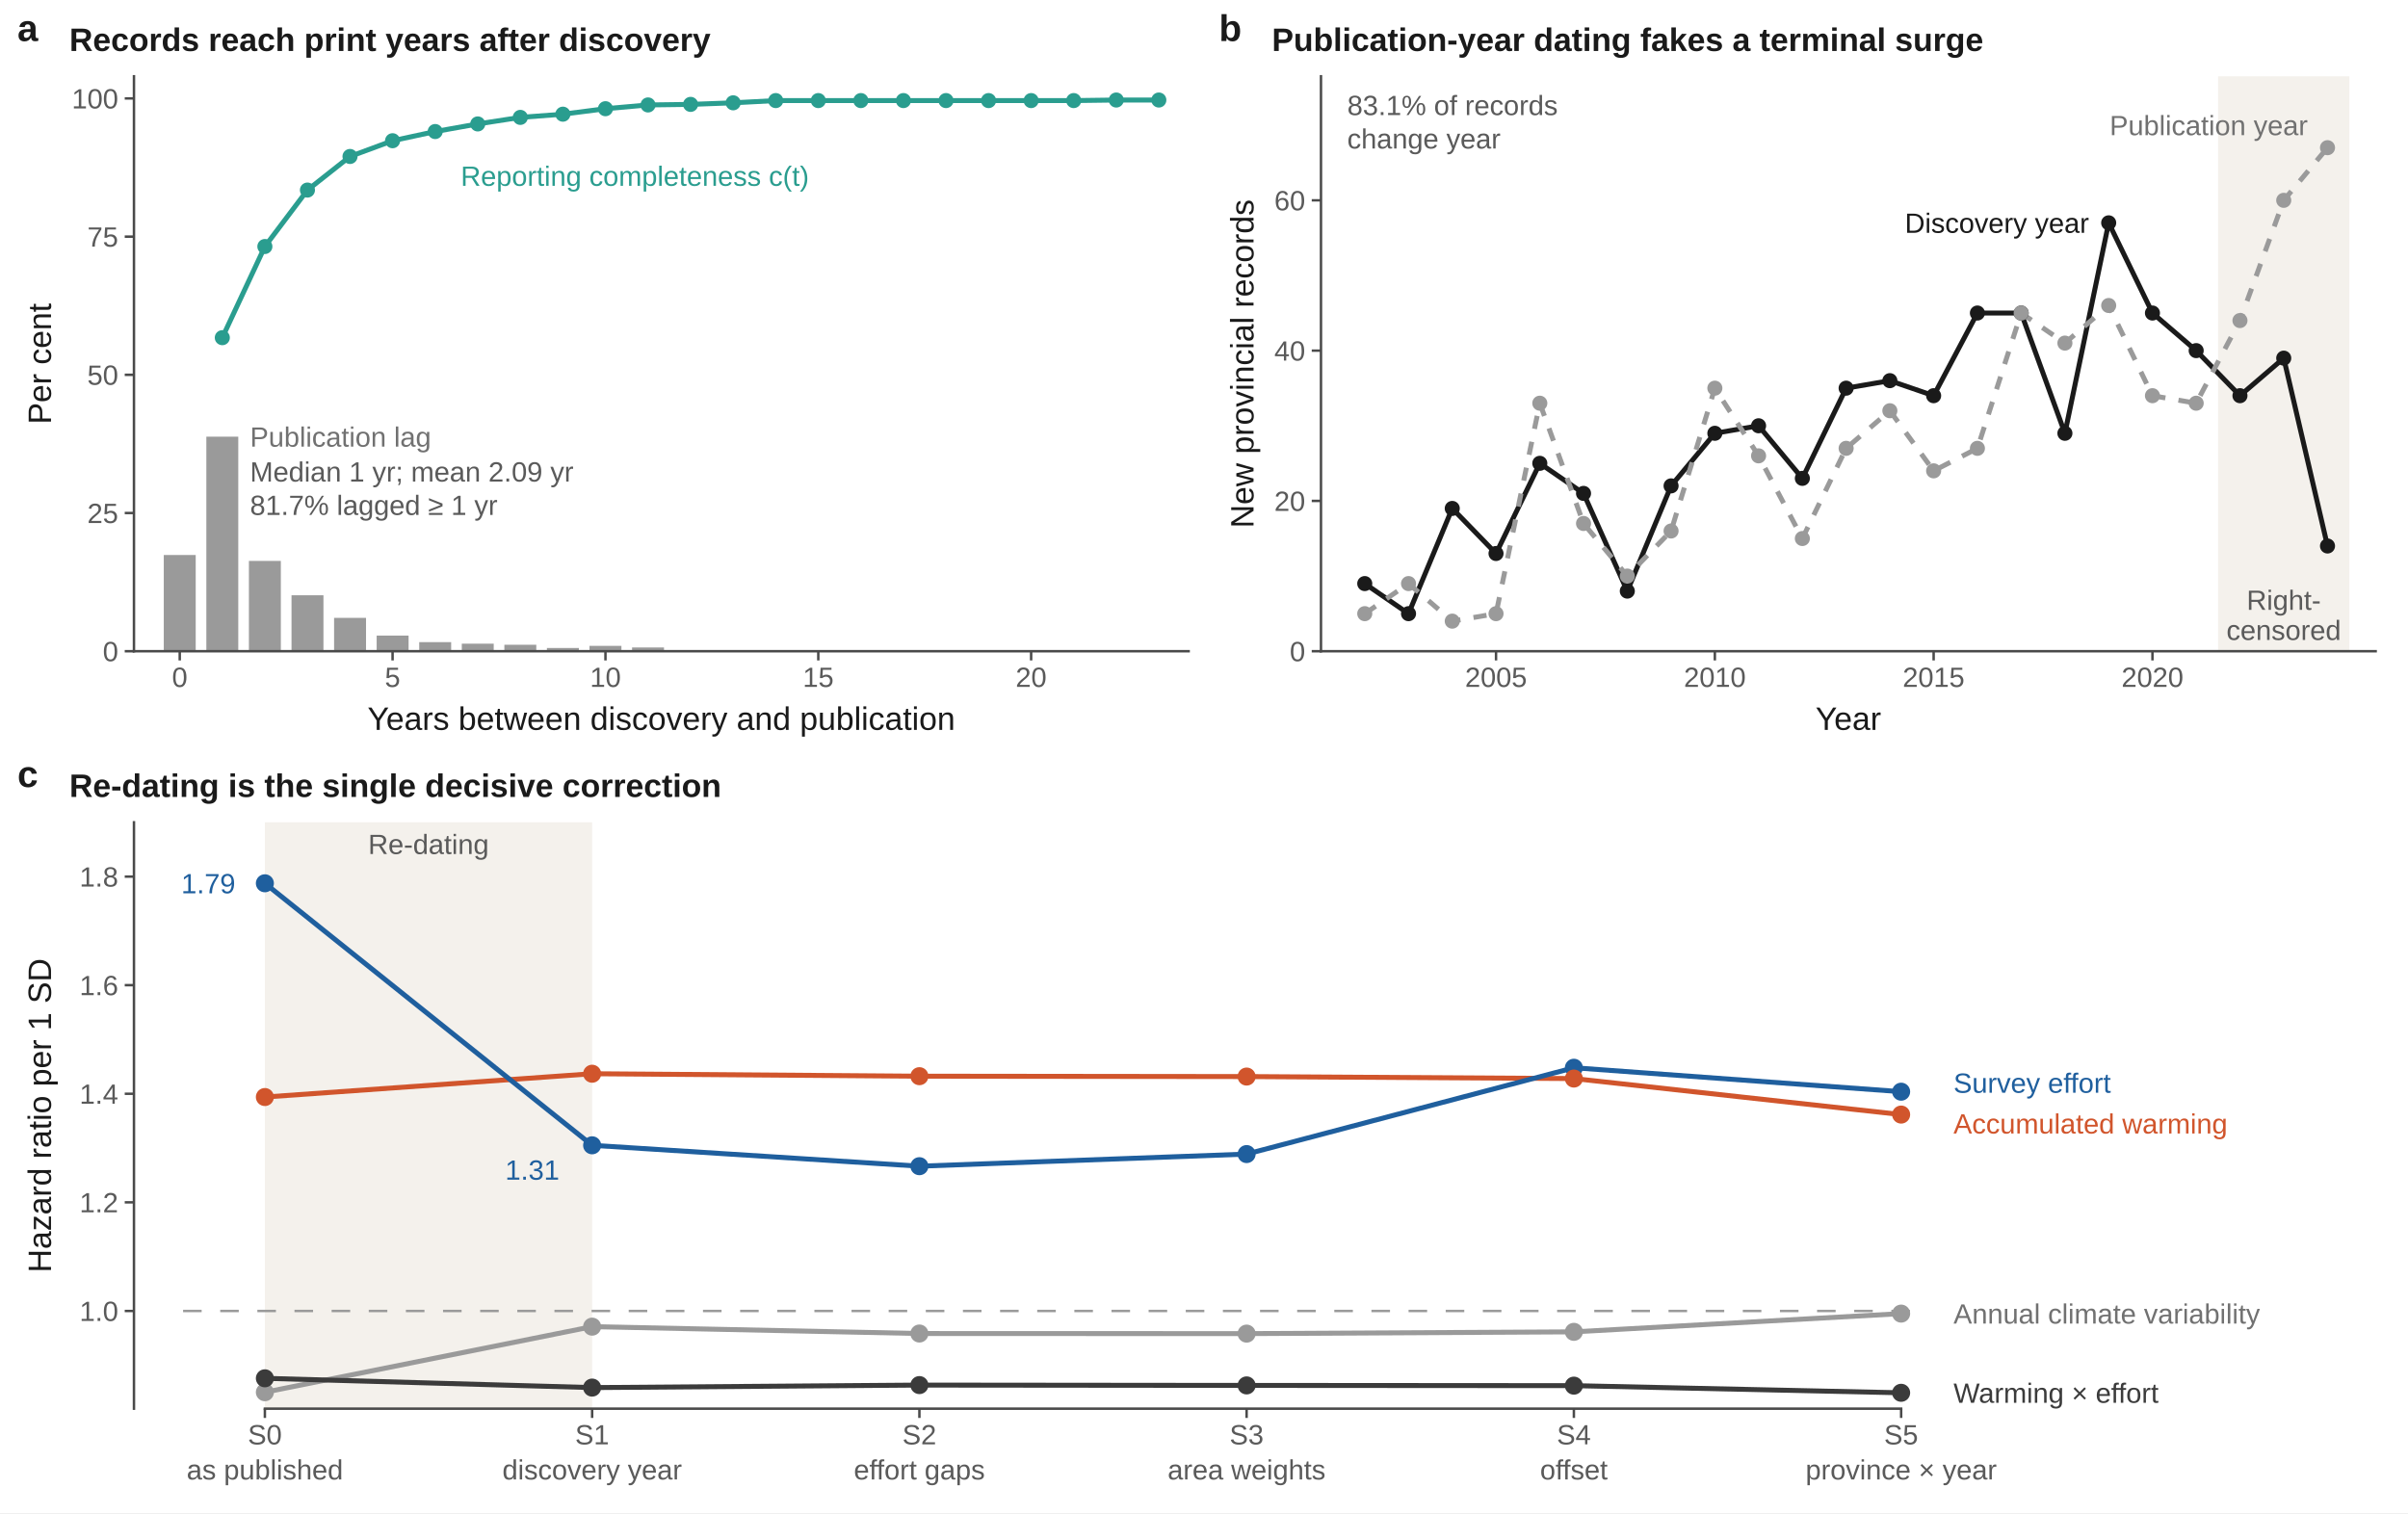
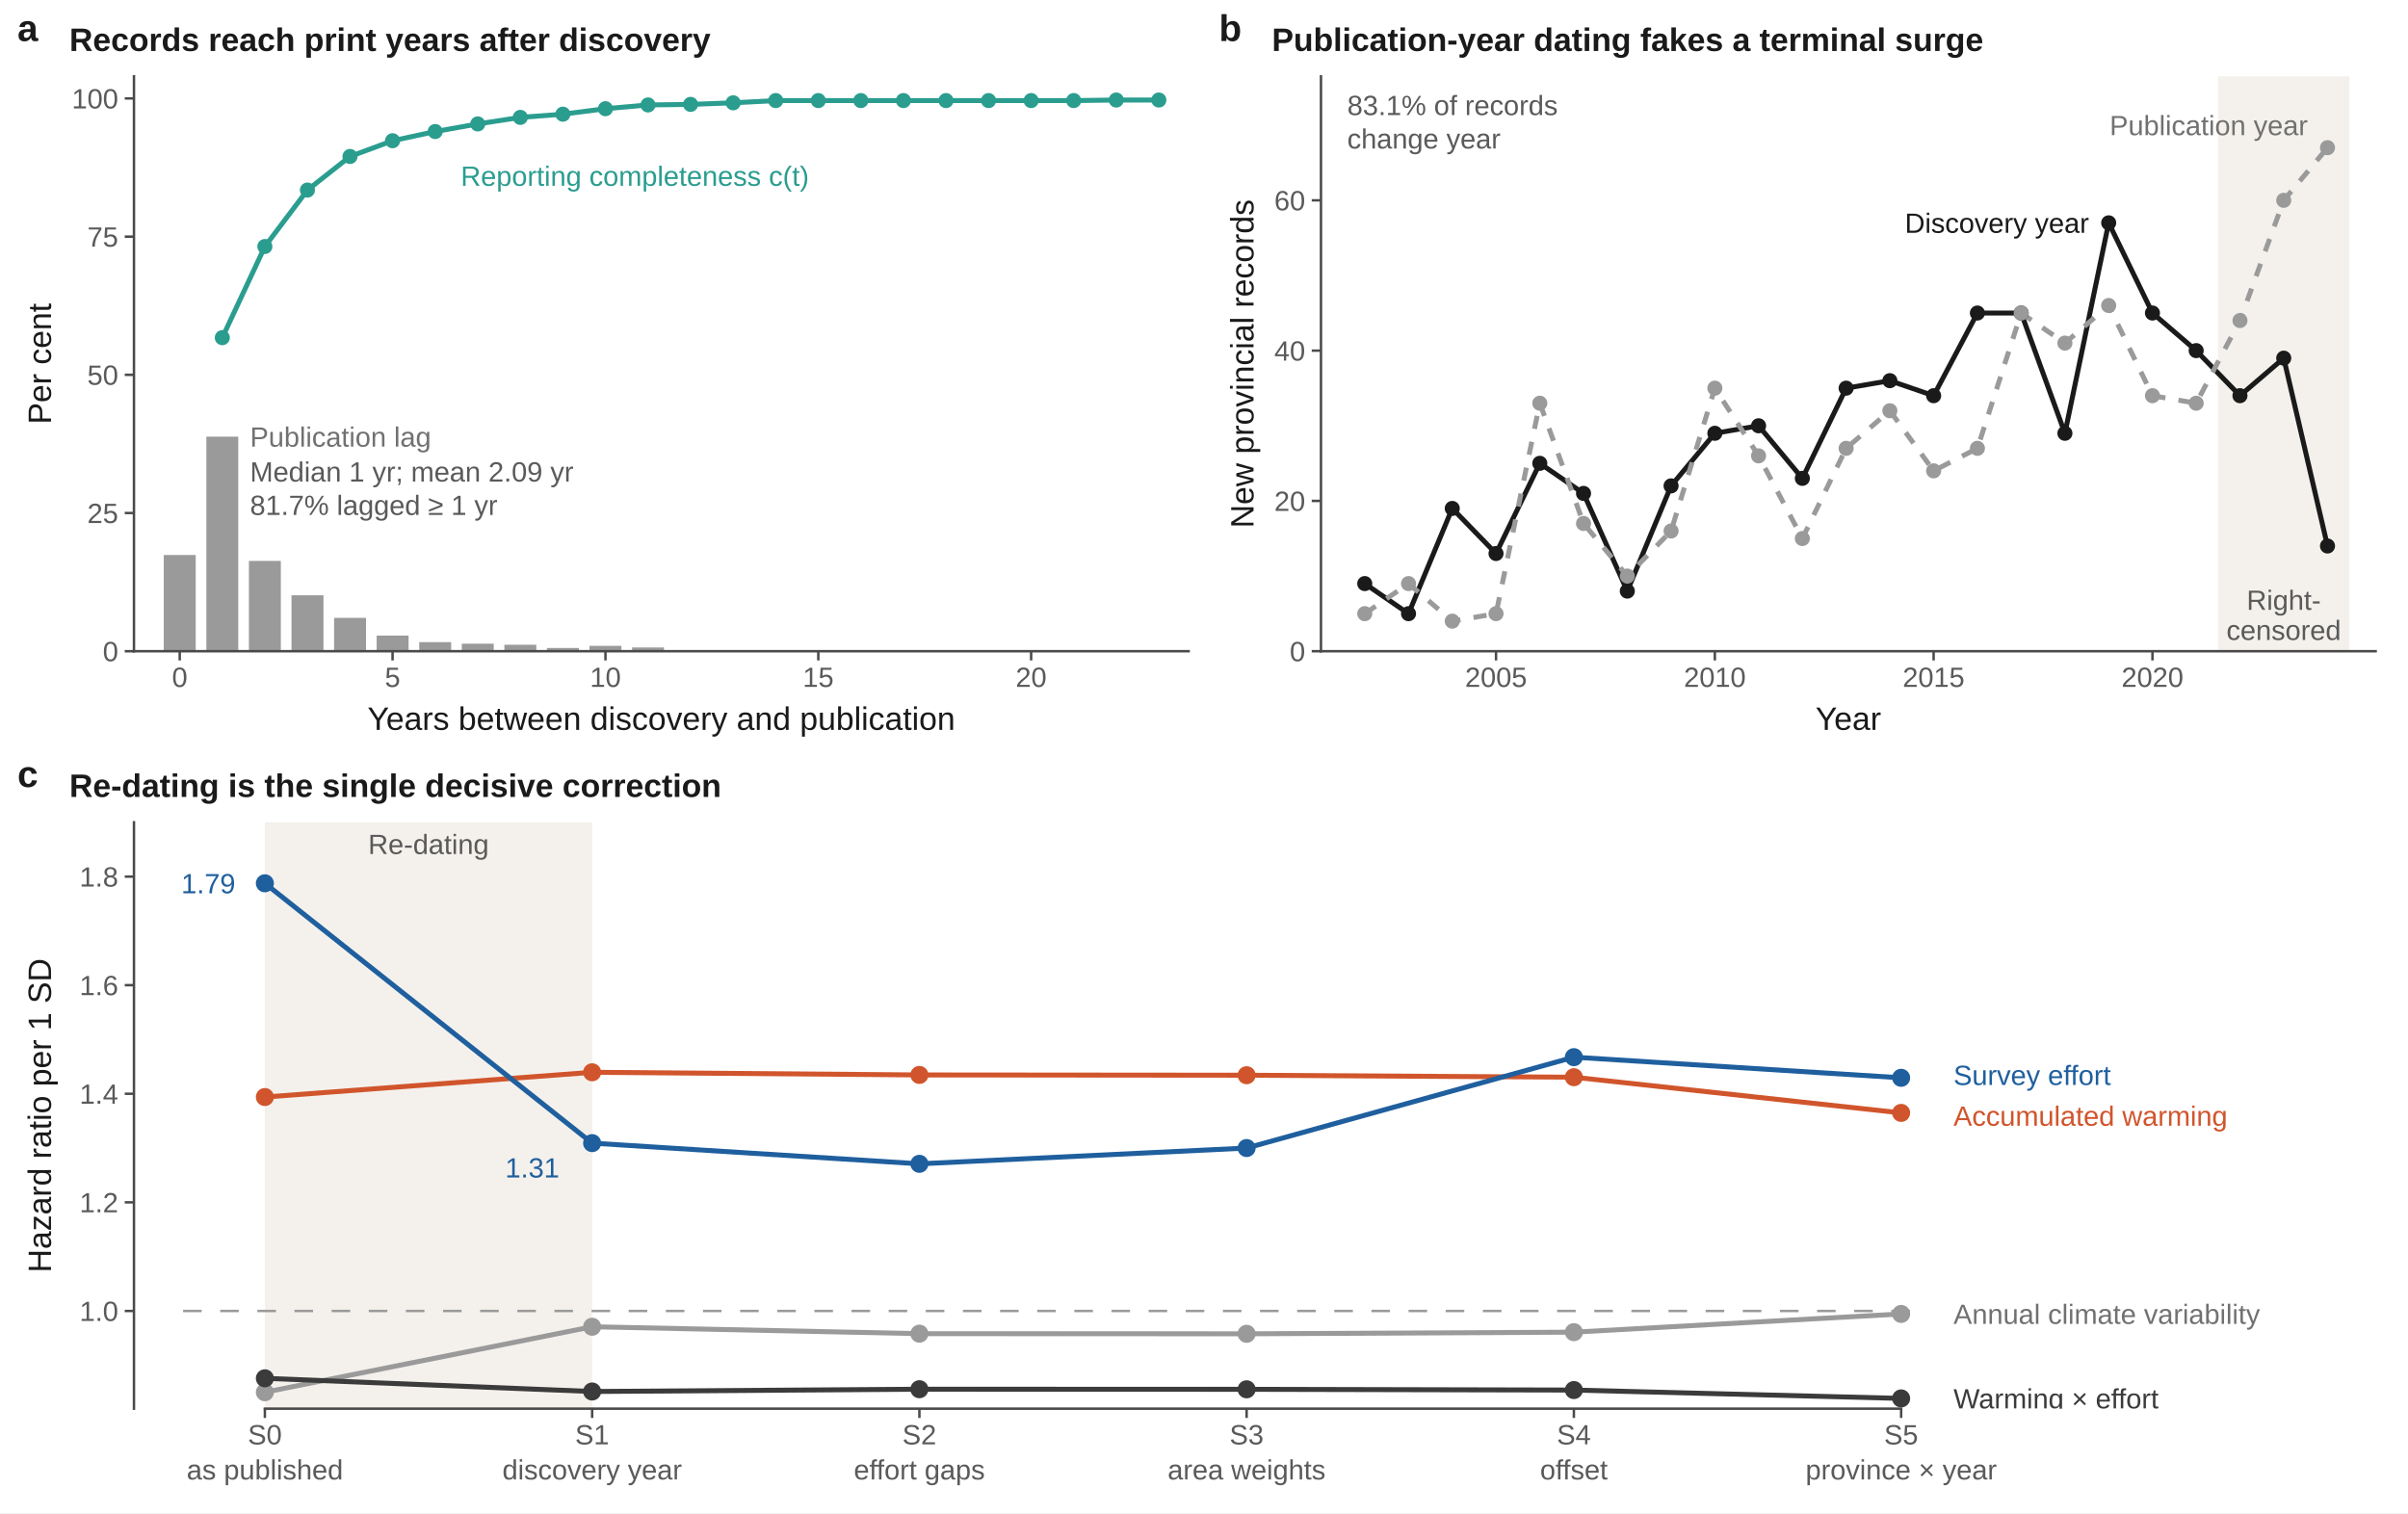
<svg xmlns="http://www.w3.org/2000/svg" width="518.74pt" height="325.98pt" viewBox="0 0 518.74 325.98">
  <g class="svglite">
    <defs>
      <style type="text/css">
    .svglite line, .svglite polyline, .svglite polygon, .svglite path, .svglite rect, .svglite circle {
      fill: none;
      stroke: #000000;
      stroke-linecap: round;
      stroke-linejoin: round;
      stroke-miterlimit: 10.00;
    }
    .svglite text {
      white-space: pre;
    }
    .svglite g.glyphgroup path {
      fill: inherit;
      stroke: none;
    }
  </style>
    </defs>
    <rect width="100%" height="100%" style="stroke: none; fill: #FFFFFF;" />
    <defs>
      <clipPath id="cpMC4wMHw1MTguNzR8MC4wMHwzMjUuOTg=">
        <rect x="0.00" y="0.00" width="518.74" height="325.98" />
      </clipPath>
    </defs>
    <g clip-path="url(#cpMC4wMHw1MTguNzR8MC4wMHwzMjUuOTg=)">
      <rect x="0.00" y="0.00" width="518.74" height="325.98" style="stroke-width: 1.07; stroke: #FFFFFF; fill: #FFFFFF;" />
    </g>
    <defs>
      <clipPath id="cpMjguODZ8NTExLjc3fDE2LjQ0fDMwMy40OQ==">
        <rect x="28.86" y="16.44" width="482.90" height="287.05" />
      </clipPath>
    </defs>
    <g clip-path="url(#cpMjguODZ8NTExLjc3fDE2LjQ0fDMwMy40OQ==)">
</g>
    <g clip-path="url(#cpMC4wMHw1MTguNzR8MC4wMHwzMjUuOTg=)">
</g>
    <defs>
      <clipPath id="cpMS45OXw1MTYuNzV8MTYyLjcxfDMyMy45OQ==">
        <rect x="1.99" y="162.71" width="514.76" height="161.28" />
      </clipPath>
    </defs>
    <g clip-path="url(#cpMS45OXw1MTYuNzV8MTYyLjcxfDMyMy45OQ==)">
      <rect x="1.99" y="162.71" width="514.76" height="161.28" style="stroke-width: 0.68; stroke: #FFFFFF; fill: #FFFFFF;" />
    </g>
    <g clip-path="url(#cpMC4wMHw1MTguNzR8MC4wMHwzMjUuOTg=)">
</g>
    <defs>
      <clipPath id="cpMjguODZ8NTExLjc3fDE2LjQ0fDE0MC4zMA==">
        <rect x="28.86" y="16.44" width="482.90" height="123.86" />
      </clipPath>
    </defs>
    <g clip-path="url(#cpMjguODZ8NTExLjc3fDE2LjQ0fDE0MC4zMA==)">
</g>
    <g clip-path="url(#cpMC4wMHw1MTguNzR8MC4wMHwzMjUuOTg=)">
</g>
    <g clip-path="url(#cpMjguODZ8NTExLjc3fDE2LjQ0fDE0MC4zMA==)">
</g>
    <g clip-path="url(#cpMC4wMHw1MTguNzR8MC4wMHwzMjUuOTg=)">
</g>
    <defs>
      <clipPath id="cpMS45OXwyNjEuMDR8MS45OXwxNjIuNzE=">
        <rect x="1.99" y="1.99" width="259.05" height="160.72" />
      </clipPath>
    </defs>
    <g clip-path="url(#cpMS45OXwyNjEuMDR8MS45OXwxNjIuNzE=)">
      <rect x="1.99" y="1.99" width="259.05" height="160.72" style="stroke-width: 0.68; stroke: #FFFFFF; fill: #FFFFFF;" />
    </g>
    <g clip-path="url(#cpMC4wMHw1MTguNzR8MC4wMHwzMjUuOTg=)">
</g>
    <defs>
      <clipPath id="cpMjYxLjA0fDUxNi43NXwxLjk5fDE2Mi43MQ==">
        <rect x="261.04" y="1.99" width="255.71" height="160.72" />
      </clipPath>
    </defs>
    <g clip-path="url(#cpMjYxLjA0fDUxNi43NXwxLjk5fDE2Mi43MQ==)">
      <rect x="261.04" y="1.99" width="255.71" height="160.72" style="stroke-width: 0.68; stroke: #FFFFFF; fill: #FFFFFF;" />
    </g>
    <g clip-path="url(#cpMC4wMHw1MTguNzR8MC4wMHwzMjUuOTg=)">
</g>
    <defs>
      <clipPath id="cpMjguODZ8MjU2LjA2fDE2LjQ0fDE0MC4zMA==">
        <rect x="28.86" y="16.44" width="227.20" height="123.86" />
      </clipPath>
    </defs>
    <g clip-path="url(#cpMjguODZ8MjU2LjA2fDE2LjQ0fDE0MC4zMA==)">
      <rect x="28.86" y="16.44" width="227.20" height="123.86" style="stroke-width: 0.68; stroke: none; fill: #FFFFFF;" />
      <rect x="35.28" y="119.57" width="6.88" height="20.73" style="stroke-width: 0.68; stroke: none; stroke-linecap: butt; stroke-linejoin: miter; fill: #9A9A9A;" />
      <rect x="44.45" y="94.08" width="6.88" height="46.22" style="stroke-width: 0.68; stroke: none; stroke-linecap: butt; stroke-linejoin: miter; fill: #9A9A9A;" />
      <rect x="53.62" y="120.84" width="6.88" height="19.46" style="stroke-width: 0.68; stroke: none; stroke-linecap: butt; stroke-linejoin: miter; fill: #9A9A9A;" />
      <rect x="62.80" y="128.25" width="6.88" height="12.05" style="stroke-width: 0.68; stroke: none; stroke-linecap: butt; stroke-linejoin: miter; fill: #9A9A9A;" />
      <rect x="71.97" y="133.12" width="6.88" height="7.18" style="stroke-width: 0.68; stroke: none; stroke-linecap: butt; stroke-linejoin: miter; fill: #9A9A9A;" />
      <rect x="81.14" y="136.94" width="6.88" height="3.36" style="stroke-width: 0.68; stroke: none; stroke-linecap: butt; stroke-linejoin: miter; fill: #9A9A9A;" />
      <rect x="90.31" y="138.34" width="6.88" height="1.97" style="stroke-width: 0.68; stroke: none; stroke-linecap: butt; stroke-linejoin: miter; fill: #9A9A9A;" />
      <rect x="99.48" y="138.68" width="6.88" height="1.62" style="stroke-width: 0.68; stroke: none; stroke-linecap: butt; stroke-linejoin: miter; fill: #9A9A9A;" />
      <rect x="108.65" y="138.91" width="6.88" height="1.39" style="stroke-width: 0.68; stroke: none; stroke-linecap: butt; stroke-linejoin: miter; fill: #9A9A9A;" />
      <rect x="117.82" y="139.61" width="6.88" height="0.69" style="stroke-width: 0.68; stroke: none; stroke-linecap: butt; stroke-linejoin: miter; fill: #9A9A9A;" />
      <rect x="126.99" y="139.15" width="6.88" height="1.16" style="stroke-width: 0.68; stroke: none; stroke-linecap: butt; stroke-linejoin: miter; fill: #9A9A9A;" />
      <rect x="136.16" y="139.49" width="6.88" height="0.81" style="stroke-width: 0.68; stroke: none; stroke-linecap: butt; stroke-linejoin: miter; fill: #9A9A9A;" />
      <rect x="145.33" y="140.18" width="6.88" height="0.12" style="stroke-width: 0.68; stroke: none; stroke-linecap: butt; stroke-linejoin: miter; fill: #9A9A9A;" />
      <polyline points="47.89,72.75 57.06,53.11 66.23,40.95 75.40,33.71 84.57,30.32 93.75,28.34 102.92,26.70 112.09,25.29 121.26,24.60 130.43,23.42 139.60,22.61 148.77,22.49 157.94,22.15 167.11,21.67 176.28,21.67 185.45,21.67 194.62,21.67 203.79,21.67 212.96,21.67 222.13,21.67 231.30,21.67 240.47,21.55 249.64,21.55 " style="stroke-width: 1.07; stroke: #2A9D8F; stroke-linecap: butt;" />
      <circle cx="249.64" cy="21.55" r="1.40" style="stroke-width: 0.45; stroke: #2A9D8F; fill: #2A9D8F;" />
      <circle cx="240.47" cy="21.55" r="1.40" style="stroke-width: 0.45; stroke: #2A9D8F; fill: #2A9D8F;" />
      <circle cx="231.30" cy="21.67" r="1.40" style="stroke-width: 0.45; stroke: #2A9D8F; fill: #2A9D8F;" />
      <circle cx="222.13" cy="21.67" r="1.40" style="stroke-width: 0.45; stroke: #2A9D8F; fill: #2A9D8F;" />
      <circle cx="212.96" cy="21.67" r="1.40" style="stroke-width: 0.45; stroke: #2A9D8F; fill: #2A9D8F;" />
      <circle cx="203.79" cy="21.67" r="1.40" style="stroke-width: 0.45; stroke: #2A9D8F; fill: #2A9D8F;" />
      <circle cx="194.62" cy="21.67" r="1.40" style="stroke-width: 0.45; stroke: #2A9D8F; fill: #2A9D8F;" />
      <circle cx="185.45" cy="21.67" r="1.40" style="stroke-width: 0.45; stroke: #2A9D8F; fill: #2A9D8F;" />
      <circle cx="176.28" cy="21.67" r="1.40" style="stroke-width: 0.45; stroke: #2A9D8F; fill: #2A9D8F;" />
      <circle cx="167.11" cy="21.67" r="1.40" style="stroke-width: 0.45; stroke: #2A9D8F; fill: #2A9D8F;" />
      <circle cx="157.94" cy="22.15" r="1.40" style="stroke-width: 0.45; stroke: #2A9D8F; fill: #2A9D8F;" />
      <circle cx="148.77" cy="22.49" r="1.40" style="stroke-width: 0.45; stroke: #2A9D8F; fill: #2A9D8F;" />
      <circle cx="139.60" cy="22.61" r="1.40" style="stroke-width: 0.45; stroke: #2A9D8F; fill: #2A9D8F;" />
      <circle cx="130.43" cy="23.42" r="1.40" style="stroke-width: 0.45; stroke: #2A9D8F; fill: #2A9D8F;" />
      <circle cx="121.26" cy="24.60" r="1.40" style="stroke-width: 0.45; stroke: #2A9D8F; fill: #2A9D8F;" />
      <circle cx="112.09" cy="25.29" r="1.40" style="stroke-width: 0.45; stroke: #2A9D8F; fill: #2A9D8F;" />
      <circle cx="102.92" cy="26.70" r="1.40" style="stroke-width: 0.45; stroke: #2A9D8F; fill: #2A9D8F;" />
      <circle cx="93.75" cy="28.34" r="1.40" style="stroke-width: 0.45; stroke: #2A9D8F; fill: #2A9D8F;" />
      <circle cx="84.57" cy="30.32" r="1.40" style="stroke-width: 0.45; stroke: #2A9D8F; fill: #2A9D8F;" />
      <circle cx="75.40" cy="33.71" r="1.40" style="stroke-width: 0.45; stroke: #2A9D8F; fill: #2A9D8F;" />
      <circle cx="66.23" cy="40.95" r="1.40" style="stroke-width: 0.45; stroke: #2A9D8F; fill: #2A9D8F;" />
      <circle cx="57.06" cy="53.11" r="1.40" style="stroke-width: 0.45; stroke: #2A9D8F; fill: #2A9D8F;" />
      <circle cx="47.89" cy="72.75" r="1.40" style="stroke-width: 0.45; stroke: #2A9D8F; fill: #2A9D8F;" />
      <text x="99.25" y="40.03" style="font-size: 6.00px;fill: #2A9D8F; font-family: &quot;Arial&quot;;" textLength="75.12px" lengthAdjust="spacingAndGlyphs">Reporting completeness c(t)</text>
      <text x="53.85" y="96.23" style="font-size: 6.00px;fill: #717171; font-family: &quot;Arial&quot;;" textLength="39.06px" lengthAdjust="spacingAndGlyphs">Publication lag</text>
      <text x="53.85" y="103.74" style="font-size: 6.00px;fill: #5A5A5A; font-family: &quot;Arial&quot;;" textLength="69.81px" lengthAdjust="spacingAndGlyphs">Median 1 yr; mean 2.09 yr</text>
      <text x="53.85" y="110.94" style="font-size: 6.00px;fill: #5A5A5A; font-family: &quot;Arial&quot;;" textLength="53.41px" lengthAdjust="spacingAndGlyphs">81.7% lagged ≥ 1 yr</text>
    </g>
    <g clip-path="url(#cpMC4wMHw1MTguNzR8MC4wMHwzMjUuOTg=)">
      <polyline points="28.86,140.30 28.86,16.44 " style="stroke-width: 0.53; stroke: #4A4A4A; stroke-linecap: square;" />
      <text x="25.48" y="142.45" text-anchor="end" style="font-size: 6.00px;fill: #5A5A5A; font-family: &quot;Arial&quot;;" textLength="3.34px" lengthAdjust="spacingAndGlyphs">0</text>
      <text x="25.48" y="112.68" text-anchor="end" style="font-size: 6.00px;fill: #5A5A5A; font-family: &quot;Arial&quot;;" textLength="6.69px" lengthAdjust="spacingAndGlyphs">25</text>
      <text x="25.48" y="82.90" text-anchor="end" style="font-size: 6.00px;fill: #5A5A5A; font-family: &quot;Arial&quot;;" textLength="6.69px" lengthAdjust="spacingAndGlyphs">50</text>
      <text x="25.48" y="53.13" text-anchor="end" style="font-size: 6.00px;fill: #5A5A5A; font-family: &quot;Arial&quot;;" textLength="6.69px" lengthAdjust="spacingAndGlyphs">75</text>
      <text x="25.48" y="23.36" text-anchor="end" style="font-size: 6.00px;fill: #5A5A5A; font-family: &quot;Arial&quot;;" textLength="10.03px" lengthAdjust="spacingAndGlyphs">100</text>
      <polyline points="26.87,140.30 28.86,140.30 " style="stroke-width: 0.53; stroke: #4A4A4A; stroke-linecap: butt;" />
      <polyline points="26.87,110.53 28.86,110.53 " style="stroke-width: 0.53; stroke: #4A4A4A; stroke-linecap: butt;" />
      <polyline points="26.87,80.75 28.86,80.75 " style="stroke-width: 0.53; stroke: #4A4A4A; stroke-linecap: butt;" />
      <polyline points="26.87,50.98 28.86,50.98 " style="stroke-width: 0.53; stroke: #4A4A4A; stroke-linecap: butt;" />
      <polyline points="26.87,21.21 28.86,21.21 " style="stroke-width: 0.53; stroke: #4A4A4A; stroke-linecap: butt;" />
      <polyline points="28.86,140.30 256.06,140.30 " style="stroke-width: 0.53; stroke: #4A4A4A; stroke-linecap: square;" />
      <polyline points="38.72,142.29 38.72,140.30 " style="stroke-width: 0.53; stroke: #4A4A4A; stroke-linecap: butt;" />
      <polyline points="84.57,142.29 84.57,140.30 " style="stroke-width: 0.53; stroke: #4A4A4A; stroke-linecap: butt;" />
      <polyline points="130.43,142.29 130.43,140.30 " style="stroke-width: 0.53; stroke: #4A4A4A; stroke-linecap: butt;" />
      <polyline points="176.28,142.29 176.28,140.30 " style="stroke-width: 0.53; stroke: #4A4A4A; stroke-linecap: butt;" />
      <polyline points="222.13,142.29 222.13,140.30 " style="stroke-width: 0.53; stroke: #4A4A4A; stroke-linecap: butt;" />
      <text x="38.72" y="147.99" text-anchor="middle" style="font-size: 6.00px;fill: #5A5A5A; font-family: &quot;Arial&quot;;" textLength="3.34px" lengthAdjust="spacingAndGlyphs">0</text>
      <text x="84.57" y="147.99" text-anchor="middle" style="font-size: 6.00px;fill: #5A5A5A; font-family: &quot;Arial&quot;;" textLength="3.34px" lengthAdjust="spacingAndGlyphs">5</text>
      <text x="130.43" y="147.99" text-anchor="middle" style="font-size: 6.00px;fill: #5A5A5A; font-family: &quot;Arial&quot;;" textLength="6.69px" lengthAdjust="spacingAndGlyphs">10</text>
      <text x="176.28" y="147.99" text-anchor="middle" style="font-size: 6.00px;fill: #5A5A5A; font-family: &quot;Arial&quot;;" textLength="6.69px" lengthAdjust="spacingAndGlyphs">15</text>
      <text x="222.13" y="147.99" text-anchor="middle" style="font-size: 6.00px;fill: #5A5A5A; font-family: &quot;Arial&quot;;" textLength="6.69px" lengthAdjust="spacingAndGlyphs">20</text>
      <text x="142.46" y="157.25" text-anchor="middle" style="font-size: 7.00px;fill: #1A1A1A; font-family: &quot;Arial&quot;;" textLength="126.55px" lengthAdjust="spacingAndGlyphs">Years between discovery and publication</text>
      <text transform="translate(10.99,78.37) rotate(-90)" text-anchor="middle" style="font-size: 7.00px;fill: #1A1A1A; font-family: &quot;Arial&quot;;" textLength="26.05px" lengthAdjust="spacingAndGlyphs">Per cent</text>
      <text x="14.94" y="10.99" style="font-size: 7.00px; font-weight: bold;fill: #1A1A1A; font-family: &quot;Arial&quot;;" textLength="138.03px" lengthAdjust="spacingAndGlyphs">Records reach print years after discovery</text>
      <text x="5.98" y="8.84" text-anchor="middle" style="font-size: 8.00px; font-weight: bold;fill: #1A1A1A; font-family: &quot;Arial&quot;;" textLength="4.45px" lengthAdjust="spacingAndGlyphs">a</text>
    </g>
    <defs>
      <clipPath id="cpMjg0LjU3fDUxMS43N3wxNi40NHwxNDAuMzA=">
        <rect x="284.57" y="16.44" width="227.20" height="123.86" />
      </clipPath>
    </defs>
    <g clip-path="url(#cpMjg0LjU3fDUxMS43N3wxNi40NHwxNDAuMzA=)">
      <rect x="284.57" y="16.44" width="227.20" height="123.86" style="stroke-width: 0.68; stroke: none; fill: #FFFFFF;" />
      <rect x="477.83" y="16.44" width="28.28" height="123.86" style="stroke-width: 0.68; stroke: none; stroke-linecap: butt; stroke-linejoin: miter; fill: #F4F1EC;" />
      <text x="491.97" y="131.39" text-anchor="middle" style="font-size: 6.00px;fill: #5A5A5A; font-family: &quot;Arial&quot;;" textLength="16.02px" lengthAdjust="spacingAndGlyphs">Right-</text>
      <text x="491.97" y="137.87" text-anchor="middle" style="font-size: 6.00px;fill: #5A5A5A; font-family: &quot;Arial&quot;;" textLength="24.72px" lengthAdjust="spacingAndGlyphs">censored</text>
      <polyline points="294.00,125.73 303.43,132.21 312.85,109.54 322.28,119.25 331.71,99.82 341.13,106.30 350.56,127.35 359.99,104.68 369.42,93.35 378.84,91.73 388.27,103.06 397.70,83.63 407.12,82.01 416.55,85.25 425.98,67.44 435.41,67.44 444.83,93.35 454.26,48.01 463.69,67.44 473.11,75.54 482.54,85.25 491.97,77.16 501.40,117.63 " style="stroke-width: 1.07; stroke: #1A1A1A; stroke-linecap: butt;" />
      <polyline points="294.00,132.21 303.43,125.73 312.85,133.82 322.28,132.21 331.71,86.87 341.13,112.78 350.56,124.11 359.99,114.40 369.42,83.63 378.84,98.21 388.27,116.02 397.70,96.59 407.12,88.49 416.55,101.44 425.98,96.59 435.41,67.44 444.83,73.92 454.26,65.82 463.69,85.25 473.11,86.87 482.54,69.06 491.97,43.16 501.40,31.82 " style="stroke-width: 1.07; stroke: #9A9A9A; stroke-dasharray: 2.85,2.85; stroke-linecap: butt;" />
      <circle cx="501.40" cy="117.63" r="1.40" style="stroke-width: 0.45; stroke: #1A1A1A; fill: #1A1A1A;" />
      <circle cx="435.41" cy="67.44" r="1.40" style="stroke-width: 0.45; stroke: #1A1A1A; fill: #1A1A1A;" />
      <circle cx="473.11" cy="75.54" r="1.40" style="stroke-width: 0.45; stroke: #1A1A1A; fill: #1A1A1A;" />
      <circle cx="397.70" cy="83.63" r="1.40" style="stroke-width: 0.45; stroke: #1A1A1A; fill: #1A1A1A;" />
      <circle cx="425.98" cy="67.44" r="1.40" style="stroke-width: 0.45; stroke: #1A1A1A; fill: #1A1A1A;" />
      <circle cx="369.42" cy="93.35" r="1.40" style="stroke-width: 0.45; stroke: #1A1A1A; fill: #1A1A1A;" />
      <circle cx="388.27" cy="103.06" r="1.40" style="stroke-width: 0.45; stroke: #1A1A1A; fill: #1A1A1A;" />
      <circle cx="444.83" cy="93.35" r="1.40" style="stroke-width: 0.45; stroke: #1A1A1A; fill: #1A1A1A;" />
      <circle cx="463.69" cy="67.44" r="1.40" style="stroke-width: 0.45; stroke: #1A1A1A; fill: #1A1A1A;" />
      <circle cx="331.71" cy="99.82" r="1.40" style="stroke-width: 0.45; stroke: #1A1A1A; fill: #1A1A1A;" />
      <circle cx="350.56" cy="127.35" r="1.40" style="stroke-width: 0.45; stroke: #1A1A1A; fill: #1A1A1A;" />
      <circle cx="378.84" cy="91.73" r="1.40" style="stroke-width: 0.45; stroke: #1A1A1A; fill: #1A1A1A;" />
      <circle cx="454.26" cy="48.01" r="1.40" style="stroke-width: 0.45; stroke: #1A1A1A; fill: #1A1A1A;" />
      <circle cx="482.54" cy="85.25" r="1.40" style="stroke-width: 0.45; stroke: #1A1A1A; fill: #1A1A1A;" />
      <circle cx="416.55" cy="85.25" r="1.40" style="stroke-width: 0.45; stroke: #1A1A1A; fill: #1A1A1A;" />
      <circle cx="491.97" cy="77.16" r="1.40" style="stroke-width: 0.45; stroke: #1A1A1A; fill: #1A1A1A;" />
      <circle cx="322.28" cy="119.25" r="1.40" style="stroke-width: 0.45; stroke: #1A1A1A; fill: #1A1A1A;" />
      <circle cx="359.99" cy="104.68" r="1.40" style="stroke-width: 0.45; stroke: #1A1A1A; fill: #1A1A1A;" />
      <circle cx="303.43" cy="132.21" r="1.40" style="stroke-width: 0.45; stroke: #1A1A1A; fill: #1A1A1A;" />
      <circle cx="341.13" cy="106.30" r="1.40" style="stroke-width: 0.45; stroke: #1A1A1A; fill: #1A1A1A;" />
      <circle cx="407.12" cy="82.01" r="1.40" style="stroke-width: 0.45; stroke: #1A1A1A; fill: #1A1A1A;" />
      <circle cx="312.85" cy="109.54" r="1.40" style="stroke-width: 0.45; stroke: #1A1A1A; fill: #1A1A1A;" />
      <circle cx="294.00" cy="125.73" r="1.40" style="stroke-width: 0.45; stroke: #1A1A1A; fill: #1A1A1A;" />
      <circle cx="501.40" cy="31.82" r="1.40" style="stroke-width: 0.45; stroke: #9A9A9A; fill: #9A9A9A;" />
      <circle cx="454.26" cy="65.82" r="1.40" style="stroke-width: 0.45; stroke: #9A9A9A; fill: #9A9A9A;" />
      <circle cx="444.83" cy="73.92" r="1.40" style="stroke-width: 0.45; stroke: #9A9A9A; fill: #9A9A9A;" />
      <circle cx="435.41" cy="67.44" r="1.40" style="stroke-width: 0.45; stroke: #9A9A9A; fill: #9A9A9A;" />
      <circle cx="397.70" cy="96.59" r="1.40" style="stroke-width: 0.45; stroke: #9A9A9A; fill: #9A9A9A;" />
      <circle cx="416.55" cy="101.44" r="1.40" style="stroke-width: 0.45; stroke: #9A9A9A; fill: #9A9A9A;" />
      <circle cx="463.69" cy="85.25" r="1.40" style="stroke-width: 0.45; stroke: #9A9A9A; fill: #9A9A9A;" />
      <circle cx="491.97" cy="43.16" r="1.40" style="stroke-width: 0.45; stroke: #9A9A9A; fill: #9A9A9A;" />
      <circle cx="369.42" cy="83.63" r="1.40" style="stroke-width: 0.45; stroke: #9A9A9A; fill: #9A9A9A;" />
      <circle cx="482.54" cy="69.06" r="1.40" style="stroke-width: 0.45; stroke: #9A9A9A; fill: #9A9A9A;" />
      <circle cx="350.56" cy="124.11" r="1.40" style="stroke-width: 0.45; stroke: #9A9A9A; fill: #9A9A9A;" />
      <circle cx="473.11" cy="86.87" r="1.40" style="stroke-width: 0.45; stroke: #9A9A9A; fill: #9A9A9A;" />
      <circle cx="341.13" cy="112.78" r="1.40" style="stroke-width: 0.45; stroke: #9A9A9A; fill: #9A9A9A;" />
      <circle cx="388.27" cy="116.02" r="1.40" style="stroke-width: 0.45; stroke: #9A9A9A; fill: #9A9A9A;" />
      <circle cx="331.71" cy="86.87" r="1.40" style="stroke-width: 0.45; stroke: #9A9A9A; fill: #9A9A9A;" />
      <circle cx="425.98" cy="96.59" r="1.40" style="stroke-width: 0.45; stroke: #9A9A9A; fill: #9A9A9A;" />
      <circle cx="312.85" cy="133.82" r="1.40" style="stroke-width: 0.45; stroke: #9A9A9A; fill: #9A9A9A;" />
      <circle cx="294.00" cy="132.21" r="1.40" style="stroke-width: 0.45; stroke: #9A9A9A; fill: #9A9A9A;" />
      <circle cx="359.99" cy="114.40" r="1.40" style="stroke-width: 0.45; stroke: #9A9A9A; fill: #9A9A9A;" />
      <circle cx="322.28" cy="132.21" r="1.40" style="stroke-width: 0.45; stroke: #9A9A9A; fill: #9A9A9A;" />
      <circle cx="407.12" cy="88.49" r="1.40" style="stroke-width: 0.45; stroke: #9A9A9A; fill: #9A9A9A;" />
      <circle cx="303.43" cy="125.73" r="1.40" style="stroke-width: 0.45; stroke: #9A9A9A; fill: #9A9A9A;" />
      <circle cx="378.84" cy="98.21" r="1.40" style="stroke-width: 0.45; stroke: #9A9A9A; fill: #9A9A9A;" />
      <text x="450.02" y="50.16" text-anchor="end" style="font-size: 6.00px;fill: #1A1A1A; font-family: &quot;Arial&quot;;" textLength="39.70px" lengthAdjust="spacingAndGlyphs">Discovery year</text>
      <text x="497.15" y="29.12" text-anchor="end" style="font-size: 6.00px;fill: #717171; font-family: &quot;Arial&quot;;" textLength="42.73px" lengthAdjust="spacingAndGlyphs">Publication year</text>
      <text x="290.23" y="24.79" style="font-size: 6.00px;fill: #5A5A5A; font-family: &quot;Arial&quot;;" textLength="45.42px" lengthAdjust="spacingAndGlyphs">83.1% of records</text>
      <text x="290.23" y="31.99" style="font-size: 6.00px;fill: #5A5A5A; font-family: &quot;Arial&quot;;" textLength="33.08px" lengthAdjust="spacingAndGlyphs">change year</text>
    </g>
    <g clip-path="url(#cpMC4wMHw1MTguNzR8MC4wMHwzMjUuOTg=)">
      <polyline points="284.57,140.30 284.57,16.44 " style="stroke-width: 0.53; stroke: #4A4A4A; stroke-linecap: square;" />
      <text x="281.18" y="142.45" text-anchor="end" style="font-size: 6.00px;fill: #5A5A5A; font-family: &quot;Arial&quot;;" textLength="3.34px" lengthAdjust="spacingAndGlyphs">0</text>
      <text x="281.18" y="110.07" text-anchor="end" style="font-size: 6.00px;fill: #5A5A5A; font-family: &quot;Arial&quot;;" textLength="6.69px" lengthAdjust="spacingAndGlyphs">20</text>
      <text x="281.18" y="77.69" text-anchor="end" style="font-size: 6.00px;fill: #5A5A5A; font-family: &quot;Arial&quot;;" textLength="6.69px" lengthAdjust="spacingAndGlyphs">40</text>
      <text x="281.18" y="45.31" text-anchor="end" style="font-size: 6.00px;fill: #5A5A5A; font-family: &quot;Arial&quot;;" textLength="6.69px" lengthAdjust="spacingAndGlyphs">60</text>
      <polyline points="282.58,140.30 284.57,140.30 " style="stroke-width: 0.53; stroke: #4A4A4A; stroke-linecap: butt;" />
      <polyline points="282.58,107.92 284.57,107.92 " style="stroke-width: 0.53; stroke: #4A4A4A; stroke-linecap: butt;" />
      <polyline points="282.58,75.54 284.57,75.54 " style="stroke-width: 0.53; stroke: #4A4A4A; stroke-linecap: butt;" />
      <polyline points="282.58,43.16 284.57,43.16 " style="stroke-width: 0.53; stroke: #4A4A4A; stroke-linecap: butt;" />
      <polyline points="284.57,140.30 511.77,140.30 " style="stroke-width: 0.53; stroke: #4A4A4A; stroke-linecap: square;" />
      <polyline points="322.28,142.29 322.28,140.30 " style="stroke-width: 0.53; stroke: #4A4A4A; stroke-linecap: butt;" />
      <polyline points="369.42,142.29 369.42,140.30 " style="stroke-width: 0.53; stroke: #4A4A4A; stroke-linecap: butt;" />
      <polyline points="416.55,142.29 416.55,140.30 " style="stroke-width: 0.53; stroke: #4A4A4A; stroke-linecap: butt;" />
      <polyline points="463.69,142.29 463.69,140.30 " style="stroke-width: 0.53; stroke: #4A4A4A; stroke-linecap: butt;" />
      <text x="322.28" y="147.99" text-anchor="middle" style="font-size: 6.00px;fill: #5A5A5A; font-family: &quot;Arial&quot;;" textLength="13.38px" lengthAdjust="spacingAndGlyphs">2005</text>
      <text x="369.42" y="147.99" text-anchor="middle" style="font-size: 6.00px;fill: #5A5A5A; font-family: &quot;Arial&quot;;" textLength="13.38px" lengthAdjust="spacingAndGlyphs">2010</text>
      <text x="416.55" y="147.99" text-anchor="middle" style="font-size: 6.00px;fill: #5A5A5A; font-family: &quot;Arial&quot;;" textLength="13.38px" lengthAdjust="spacingAndGlyphs">2015</text>
      <text x="463.69" y="147.99" text-anchor="middle" style="font-size: 6.00px;fill: #5A5A5A; font-family: &quot;Arial&quot;;" textLength="13.38px" lengthAdjust="spacingAndGlyphs">2020</text>
      <text x="398.17" y="157.25" text-anchor="middle" style="font-size: 7.00px;fill: #1A1A1A; font-family: &quot;Arial&quot;;" textLength="14.14px" lengthAdjust="spacingAndGlyphs">Year</text>
      <text transform="translate(270.04,78.37) rotate(-90)" text-anchor="middle" style="font-size: 7.00px;fill: #1A1A1A; font-family: &quot;Arial&quot;;" textLength="70.80px" lengthAdjust="spacingAndGlyphs">New provincial records</text>
      <text x="273.99" y="10.99" style="font-size: 7.00px; font-weight: bold;fill: #1A1A1A; font-family: &quot;Arial&quot;;" textLength="153.17px" lengthAdjust="spacingAndGlyphs">Publication-year dating fakes a terminal surge</text>
      <text x="265.03" y="8.84" text-anchor="middle" style="font-size: 8.00px; font-weight: bold;fill: #1A1A1A; font-family: &quot;Arial&quot;;" textLength="4.89px" lengthAdjust="spacingAndGlyphs">b</text>
    </g>
    <defs>
      <clipPath id="cpMjguODZ8NTExLjc3fDE3Ny4xNnwzMDMuNDk=">
        <rect x="28.86" y="177.16" width="482.90" height="126.34" />
      </clipPath>
    </defs>
    <g clip-path="url(#cpMjguODZ8NTExLjc3fDE3Ny4xNnwzMDMuNDk=)">
      <rect x="28.86" y="177.16" width="482.90" height="126.34" style="stroke-width: 0.68; stroke: none; fill: #FFFFFF;" />
      <rect x="57.06" y="177.16" width="70.50" height="126.34" style="stroke-width: 0.68; stroke: none; stroke-linecap: butt; stroke-linejoin: miter; fill: #F4F1EC;" />
      <text x="92.31" y="183.99" text-anchor="middle" style="font-size: 6.00px;fill: #5A5A5A; font-family: &quot;Arial&quot;;" textLength="26.05px" lengthAdjust="spacingAndGlyphs">Re-dating</text>
      <line x1="39.44" y1="282.44" x2="413.07" y2="282.44" style="stroke-width: 0.53; stroke: #9A9A9A; stroke-dasharray: 4.00,4.00; stroke-linecap: butt;" />
-       <polyline points="57.06,236.35 127.56,231.33 198.06,231.86 268.55,231.94 339.05,232.37 409.55,240.13 " style="stroke-width: 1.07; stroke: #D1552C; stroke-linecap: butt;" />
-       <polyline points="57.06,299.95 127.56,285.82 198.06,287.30 268.55,287.32 339.05,286.94 409.55,283.01 " style="stroke-width: 1.07; stroke: #9A9A9A; stroke-linecap: butt;" />
-       <polyline points="57.06,190.30 127.56,246.75 198.06,251.25 268.55,248.64 339.05,230.04 409.55,235.20 " style="stroke-width: 1.07; stroke: #1F5F9E; stroke-linecap: butt;" />
-       <polyline points="57.06,296.95 127.56,298.95 198.06,298.41 268.55,298.48 339.05,298.53 409.55,300.07 " style="stroke-width: 1.07; stroke: #3B3B3B; stroke-linecap: butt;" />
+       <polyline points="57.06,236.35 127.56,231.02 198.06,231.59 268.55,231.65 339.05,232.08 409.55,239.77 " style="stroke-width: 1.07; stroke: #D1552C; stroke-linecap: butt;" />
+       <polyline points="57.06,299.95 127.56,285.84 198.06,287.33 268.55,287.36 339.05,287.01 409.55,283.08 " style="stroke-width: 1.07; stroke: #9A9A9A; stroke-linecap: butt;" />
+       <polyline points="57.06,190.30 127.56,246.28 198.06,250.74 268.55,247.34 339.05,227.76 409.55,232.21 " style="stroke-width: 1.07; stroke: #1F5F9E; stroke-linecap: butt;" />
+       <polyline points="57.06,296.95 127.56,299.79 198.06,299.30 268.55,299.32 339.05,299.48 409.55,301.28 " style="stroke-width: 1.07; stroke: #3B3B3B; stroke-linecap: butt;" />
      <circle cx="57.06" cy="190.30" r="1.72" style="stroke-width: 0.45; stroke: #1F5F9E; fill: #1F5F9E;" />
-       <circle cx="127.56" cy="246.75" r="1.72" style="stroke-width: 0.45; stroke: #1F5F9E; fill: #1F5F9E;" />
-       <circle cx="198.06" cy="251.25" r="1.72" style="stroke-width: 0.45; stroke: #1F5F9E; fill: #1F5F9E;" />
-       <circle cx="268.55" cy="248.64" r="1.72" style="stroke-width: 0.45; stroke: #1F5F9E; fill: #1F5F9E;" />
-       <circle cx="339.05" cy="230.04" r="1.72" style="stroke-width: 0.45; stroke: #1F5F9E; fill: #1F5F9E;" />
-       <circle cx="409.55" cy="235.20" r="1.72" style="stroke-width: 0.45; stroke: #1F5F9E; fill: #1F5F9E;" />
+       <circle cx="127.56" cy="246.28" r="1.72" style="stroke-width: 0.45; stroke: #1F5F9E; fill: #1F5F9E;" />
+       <circle cx="198.06" cy="250.74" r="1.72" style="stroke-width: 0.45; stroke: #1F5F9E; fill: #1F5F9E;" />
+       <circle cx="268.55" cy="247.34" r="1.72" style="stroke-width: 0.45; stroke: #1F5F9E; fill: #1F5F9E;" />
+       <circle cx="339.05" cy="227.76" r="1.72" style="stroke-width: 0.45; stroke: #1F5F9E; fill: #1F5F9E;" />
+       <circle cx="409.55" cy="232.21" r="1.72" style="stroke-width: 0.45; stroke: #1F5F9E; fill: #1F5F9E;" />
      <circle cx="57.06" cy="236.35" r="1.72" style="stroke-width: 0.45; stroke: #D1552C; fill: #D1552C;" />
-       <circle cx="127.56" cy="231.33" r="1.72" style="stroke-width: 0.45; stroke: #D1552C; fill: #D1552C;" />
-       <circle cx="198.06" cy="231.86" r="1.72" style="stroke-width: 0.45; stroke: #D1552C; fill: #D1552C;" />
-       <circle cx="268.55" cy="231.94" r="1.72" style="stroke-width: 0.45; stroke: #D1552C; fill: #D1552C;" />
-       <circle cx="339.05" cy="232.37" r="1.72" style="stroke-width: 0.45; stroke: #D1552C; fill: #D1552C;" />
-       <circle cx="409.55" cy="240.13" r="1.72" style="stroke-width: 0.45; stroke: #D1552C; fill: #D1552C;" />
+       <circle cx="127.56" cy="231.02" r="1.72" style="stroke-width: 0.45; stroke: #D1552C; fill: #D1552C;" />
+       <circle cx="198.06" cy="231.59" r="1.72" style="stroke-width: 0.45; stroke: #D1552C; fill: #D1552C;" />
+       <circle cx="268.55" cy="231.65" r="1.72" style="stroke-width: 0.45; stroke: #D1552C; fill: #D1552C;" />
+       <circle cx="339.05" cy="232.08" r="1.72" style="stroke-width: 0.45; stroke: #D1552C; fill: #D1552C;" />
+       <circle cx="409.55" cy="239.77" r="1.72" style="stroke-width: 0.45; stroke: #D1552C; fill: #D1552C;" />
      <circle cx="57.06" cy="299.95" r="1.72" style="stroke-width: 0.45; stroke: #9A9A9A; fill: #9A9A9A;" />
-       <circle cx="127.56" cy="285.82" r="1.72" style="stroke-width: 0.45; stroke: #9A9A9A; fill: #9A9A9A;" />
-       <circle cx="198.06" cy="287.30" r="1.72" style="stroke-width: 0.45; stroke: #9A9A9A; fill: #9A9A9A;" />
-       <circle cx="268.55" cy="287.32" r="1.72" style="stroke-width: 0.45; stroke: #9A9A9A; fill: #9A9A9A;" />
-       <circle cx="339.05" cy="286.94" r="1.72" style="stroke-width: 0.45; stroke: #9A9A9A; fill: #9A9A9A;" />
-       <circle cx="409.55" cy="283.01" r="1.72" style="stroke-width: 0.45; stroke: #9A9A9A; fill: #9A9A9A;" />
+       <circle cx="127.56" cy="285.84" r="1.72" style="stroke-width: 0.45; stroke: #9A9A9A; fill: #9A9A9A;" />
+       <circle cx="198.06" cy="287.33" r="1.72" style="stroke-width: 0.45; stroke: #9A9A9A; fill: #9A9A9A;" />
+       <circle cx="268.55" cy="287.36" r="1.72" style="stroke-width: 0.45; stroke: #9A9A9A; fill: #9A9A9A;" />
+       <circle cx="339.05" cy="287.01" r="1.72" style="stroke-width: 0.45; stroke: #9A9A9A; fill: #9A9A9A;" />
+       <circle cx="409.55" cy="283.08" r="1.72" style="stroke-width: 0.45; stroke: #9A9A9A; fill: #9A9A9A;" />
      <circle cx="57.06" cy="296.95" r="1.72" style="stroke-width: 0.45; stroke: #3B3B3B; fill: #3B3B3B;" />
-       <circle cx="127.56" cy="298.95" r="1.72" style="stroke-width: 0.45; stroke: #3B3B3B; fill: #3B3B3B;" />
-       <circle cx="198.06" cy="298.41" r="1.72" style="stroke-width: 0.45; stroke: #3B3B3B; fill: #3B3B3B;" />
-       <circle cx="268.55" cy="298.48" r="1.72" style="stroke-width: 0.45; stroke: #3B3B3B; fill: #3B3B3B;" />
-       <circle cx="339.05" cy="298.53" r="1.72" style="stroke-width: 0.45; stroke: #3B3B3B; fill: #3B3B3B;" />
-       <circle cx="409.55" cy="300.07" r="1.72" style="stroke-width: 0.45; stroke: #3B3B3B; fill: #3B3B3B;" />
-       <text x="420.83" y="235.43" style="font-size: 6.00px;fill: #1F5F9E; font-family: &quot;Arial&quot;;" textLength="33.95px" lengthAdjust="spacingAndGlyphs">Survey effort</text>
-       <text x="420.83" y="244.20" style="font-size: 6.00px;fill: #D1552C; font-family: &quot;Arial&quot;;" textLength="59.08px" lengthAdjust="spacingAndGlyphs">Accumulated warming</text>
-       <text x="420.83" y="285.16" style="font-size: 6.00px;fill: #717171; font-family: &quot;Arial&quot;;" textLength="66.08px" lengthAdjust="spacingAndGlyphs">Annual climate variability</text>
-       <text x="420.83" y="302.22" style="font-size: 6.00px;fill: #3B3B3B; font-family: &quot;Arial&quot;;" textLength="44.23px" lengthAdjust="spacingAndGlyphs">Warming × effort</text>
+       <circle cx="127.56" cy="299.79" r="1.72" style="stroke-width: 0.45; stroke: #3B3B3B; fill: #3B3B3B;" />
+       <circle cx="198.06" cy="299.30" r="1.72" style="stroke-width: 0.45; stroke: #3B3B3B; fill: #3B3B3B;" />
+       <circle cx="268.55" cy="299.32" r="1.72" style="stroke-width: 0.45; stroke: #3B3B3B; fill: #3B3B3B;" />
+       <circle cx="339.05" cy="299.48" r="1.72" style="stroke-width: 0.45; stroke: #3B3B3B; fill: #3B3B3B;" />
+       <circle cx="409.55" cy="301.28" r="1.72" style="stroke-width: 0.45; stroke: #3B3B3B; fill: #3B3B3B;" />
+       <text x="420.83" y="233.75" style="font-size: 6.00px;fill: #1F5F9E; font-family: &quot;Arial&quot;;" textLength="33.95px" lengthAdjust="spacingAndGlyphs">Survey effort</text>
+       <text x="420.83" y="242.53" style="font-size: 6.00px;fill: #D1552C; font-family: &quot;Arial&quot;;" textLength="59.08px" lengthAdjust="spacingAndGlyphs">Accumulated warming</text>
+       <text x="420.83" y="285.23" style="font-size: 6.00px;fill: #717171; font-family: &quot;Arial&quot;;" textLength="66.08px" lengthAdjust="spacingAndGlyphs">Annual climate variability</text>
+       <text x="420.83" y="303.43" style="font-size: 6.00px;fill: #3B3B3B; font-family: &quot;Arial&quot;;" textLength="44.23px" lengthAdjust="spacingAndGlyphs">Warming × effort</text>
      <text x="50.72" y="192.45" text-anchor="end" style="font-size: 6.00px;fill: #1F5F9E; font-family: &quot;Arial&quot;;" textLength="11.70px" lengthAdjust="spacingAndGlyphs">1.79</text>
-       <text x="120.51" y="254.16" text-anchor="end" style="font-size: 6.00px;fill: #1F5F9E; font-family: &quot;Arial&quot;;" textLength="11.70px" lengthAdjust="spacingAndGlyphs">1.31</text>
+       <text x="120.51" y="253.69" text-anchor="end" style="font-size: 6.00px;fill: #1F5F9E; font-family: &quot;Arial&quot;;" textLength="11.70px" lengthAdjust="spacingAndGlyphs">1.31</text>
    </g>
    <g clip-path="url(#cpMC4wMHw1MTguNzR8MC4wMHwzMjUuOTg=)">
      <polyline points="28.86,303.49 28.86,177.16 " style="stroke-width: 0.53; stroke: #4A4A4A; stroke-linecap: square;" />
      <text x="25.48" y="284.59" text-anchor="end" style="font-size: 6.00px;fill: #5A5A5A; font-family: &quot;Arial&quot;;" textLength="8.36px" lengthAdjust="spacingAndGlyphs">1.0</text>
      <text x="25.48" y="261.19" text-anchor="end" style="font-size: 6.00px;fill: #5A5A5A; font-family: &quot;Arial&quot;;" textLength="8.36px" lengthAdjust="spacingAndGlyphs">1.2</text>
      <text x="25.48" y="237.80" text-anchor="end" style="font-size: 6.00px;fill: #5A5A5A; font-family: &quot;Arial&quot;;" textLength="8.36px" lengthAdjust="spacingAndGlyphs">1.4</text>
      <text x="25.48" y="214.40" text-anchor="end" style="font-size: 6.00px;fill: #5A5A5A; font-family: &quot;Arial&quot;;" textLength="8.36px" lengthAdjust="spacingAndGlyphs">1.6</text>
      <text x="25.48" y="191.01" text-anchor="end" style="font-size: 6.00px;fill: #5A5A5A; font-family: &quot;Arial&quot;;" textLength="8.36px" lengthAdjust="spacingAndGlyphs">1.8</text>
      <polyline points="26.87,282.44 28.86,282.44 " style="stroke-width: 0.53; stroke: #4A4A4A; stroke-linecap: butt;" />
      <polyline points="26.87,259.04 28.86,259.04 " style="stroke-width: 0.53; stroke: #4A4A4A; stroke-linecap: butt;" />
      <polyline points="26.87,235.65 28.86,235.65 " style="stroke-width: 0.53; stroke: #4A4A4A; stroke-linecap: butt;" />
      <polyline points="26.87,212.25 28.86,212.25 " style="stroke-width: 0.53; stroke: #4A4A4A; stroke-linecap: butt;" />
      <polyline points="26.87,188.86 28.86,188.86 " style="stroke-width: 0.53; stroke: #4A4A4A; stroke-linecap: butt;" />
      <polyline points="57.06,303.49 409.55,303.49 " style="stroke-width: 0.53; stroke: #4A4A4A; stroke-linecap: square;" />
      <polyline points="57.06,305.49 57.06,303.49 " style="stroke-width: 0.53; stroke: #4A4A4A; stroke-linecap: butt;" />
      <polyline points="127.56,305.49 127.56,303.49 " style="stroke-width: 0.53; stroke: #4A4A4A; stroke-linecap: butt;" />
      <polyline points="198.06,305.49 198.06,303.49 " style="stroke-width: 0.53; stroke: #4A4A4A; stroke-linecap: butt;" />
      <polyline points="268.55,305.49 268.55,303.49 " style="stroke-width: 0.53; stroke: #4A4A4A; stroke-linecap: butt;" />
      <polyline points="339.05,305.49 339.05,303.49 " style="stroke-width: 0.53; stroke: #4A4A4A; stroke-linecap: butt;" />
      <polyline points="409.55,305.49 409.55,303.49 " style="stroke-width: 0.53; stroke: #4A4A4A; stroke-linecap: butt;" />
      <text x="57.06" y="311.18" text-anchor="middle" style="font-size: 6.00px;fill: #5A5A5A; font-family: &quot;Arial&quot;;" textLength="7.34px" lengthAdjust="spacingAndGlyphs">S0</text>
      <text x="57.06" y="318.74" text-anchor="middle" style="font-size: 6.00px;fill: #5A5A5A; font-family: &quot;Arial&quot;;" textLength="33.73px" lengthAdjust="spacingAndGlyphs">as published</text>
      <text x="127.56" y="311.18" text-anchor="middle" style="font-size: 6.00px;fill: #5A5A5A; font-family: &quot;Arial&quot;;" textLength="7.34px" lengthAdjust="spacingAndGlyphs">S1</text>
      <text x="127.56" y="318.74" text-anchor="middle" style="font-size: 6.00px;fill: #5A5A5A; font-family: &quot;Arial&quot;;" textLength="38.72px" lengthAdjust="spacingAndGlyphs">discovery year</text>
      <text x="198.06" y="311.18" text-anchor="middle" style="font-size: 6.00px;fill: #5A5A5A; font-family: &quot;Arial&quot;;" textLength="7.34px" lengthAdjust="spacingAndGlyphs">S2</text>
      <text x="198.06" y="318.74" text-anchor="middle" style="font-size: 6.00px;fill: #5A5A5A; font-family: &quot;Arial&quot;;" textLength="28.30px" lengthAdjust="spacingAndGlyphs">effort gaps</text>
      <text x="268.55" y="311.18" text-anchor="middle" style="font-size: 6.00px;fill: #5A5A5A; font-family: &quot;Arial&quot;;" textLength="7.34px" lengthAdjust="spacingAndGlyphs">S3</text>
      <text x="268.55" y="318.74" text-anchor="middle" style="font-size: 6.00px;fill: #5A5A5A; font-family: &quot;Arial&quot;;" textLength="34.06px" lengthAdjust="spacingAndGlyphs">area weights</text>
      <text x="339.05" y="311.18" text-anchor="middle" style="font-size: 6.00px;fill: #5A5A5A; font-family: &quot;Arial&quot;;" textLength="7.34px" lengthAdjust="spacingAndGlyphs">S4</text>
      <text x="339.05" y="318.74" text-anchor="middle" style="font-size: 6.00px;fill: #5A5A5A; font-family: &quot;Arial&quot;;" textLength="14.59px" lengthAdjust="spacingAndGlyphs">offset</text>
      <text x="409.55" y="311.18" text-anchor="middle" style="font-size: 6.00px;fill: #5A5A5A; font-family: &quot;Arial&quot;;" textLength="7.34px" lengthAdjust="spacingAndGlyphs">S5</text>
      <text x="409.55" y="318.74" text-anchor="middle" style="font-size: 6.00px;fill: #5A5A5A; font-family: &quot;Arial&quot;;" textLength="41.23px" lengthAdjust="spacingAndGlyphs">province × year</text>
      <text transform="translate(10.99,240.33) rotate(-90)" text-anchor="middle" style="font-size: 7.00px;fill: #1A1A1A; font-family: &quot;Arial&quot;;" textLength="67.66px" lengthAdjust="spacingAndGlyphs">Hazard ratio per 1 SD</text>
      <text x="14.94" y="171.70" style="font-size: 7.00px; font-weight: bold;fill: #1A1A1A; font-family: &quot;Arial&quot;;" textLength="140.34px" lengthAdjust="spacingAndGlyphs">Re-dating is the single decisive correction</text>
      <text x="5.98" y="169.56" text-anchor="middle" style="font-size: 8.00px; font-weight: bold;fill: #1A1A1A; font-family: &quot;Arial&quot;;" textLength="4.45px" lengthAdjust="spacingAndGlyphs">c</text>
    </g>
  </g>
</svg>
